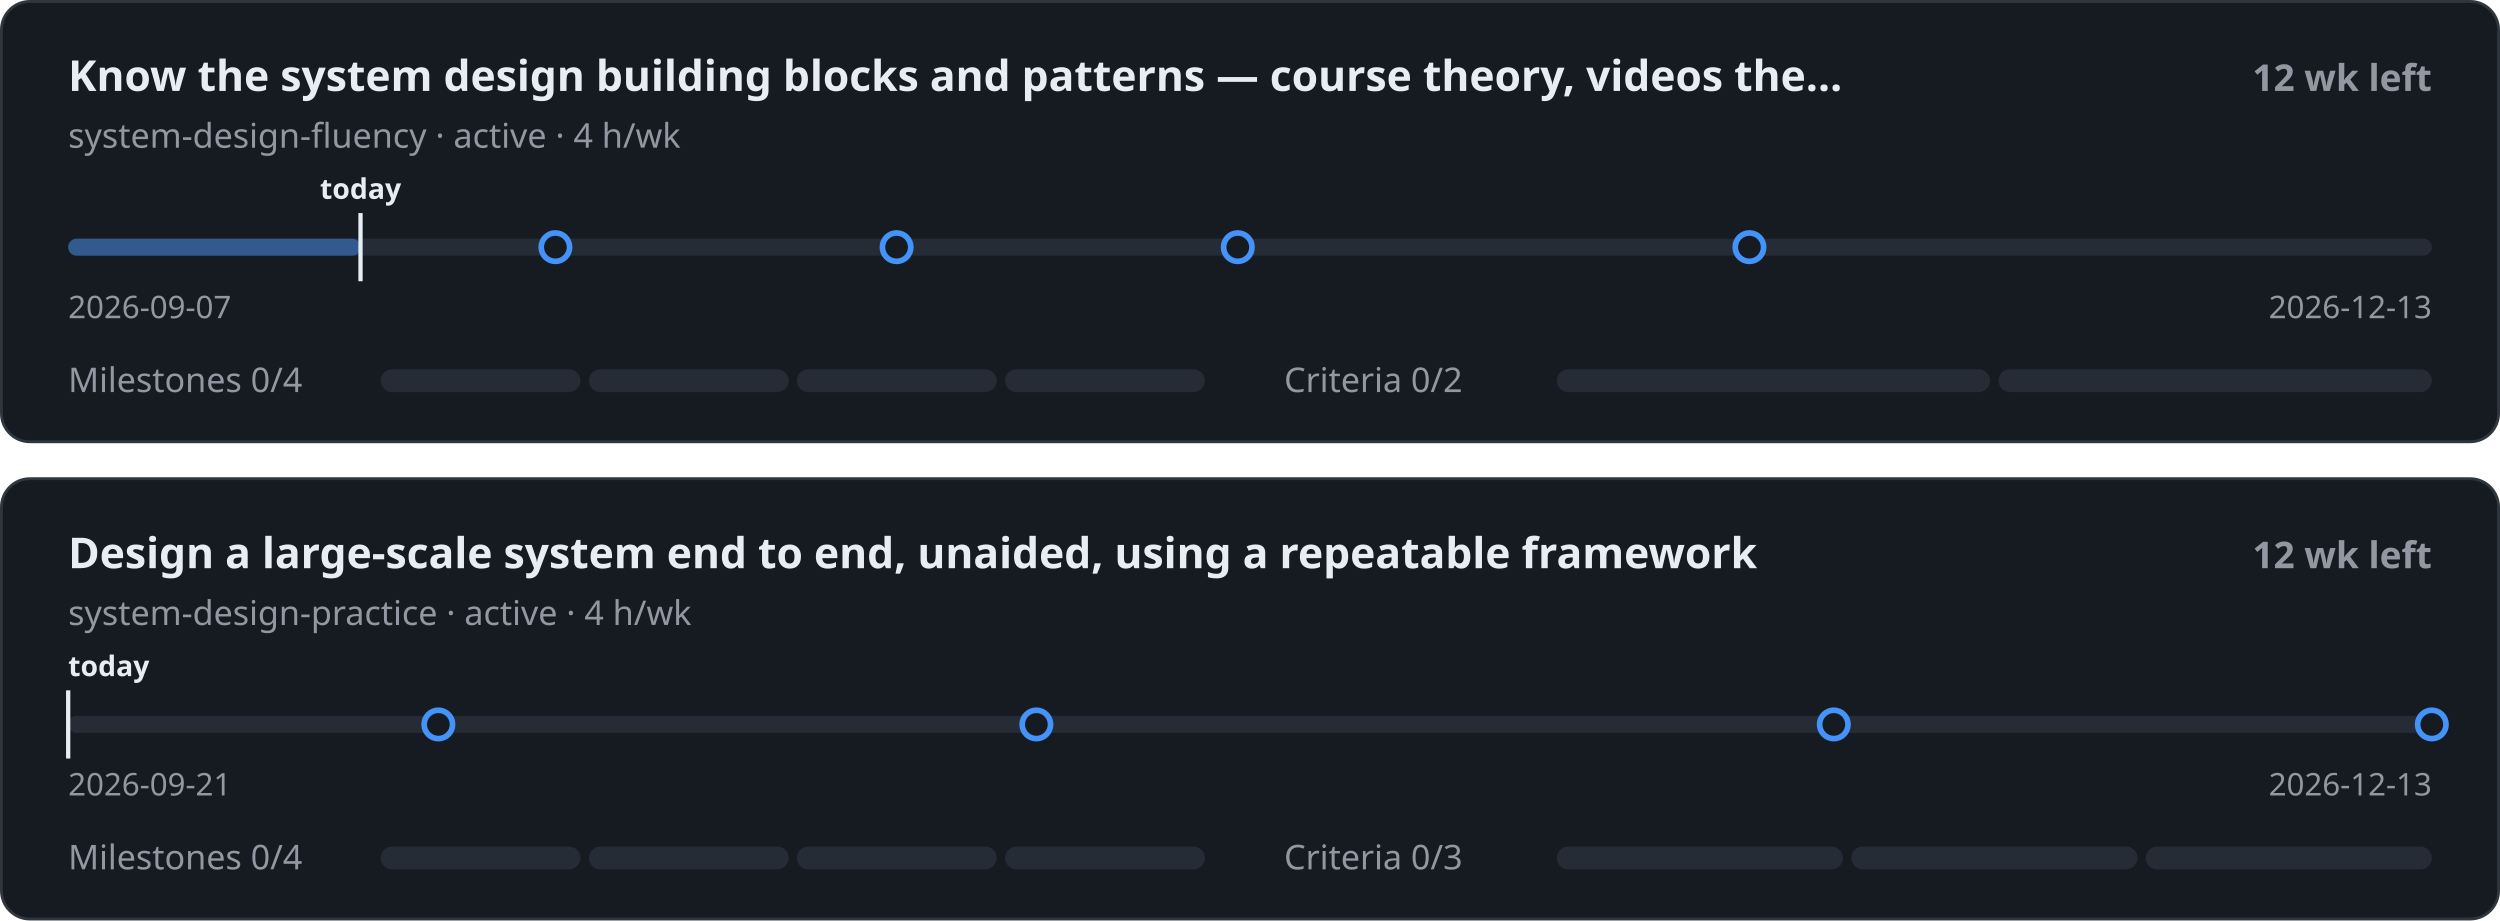
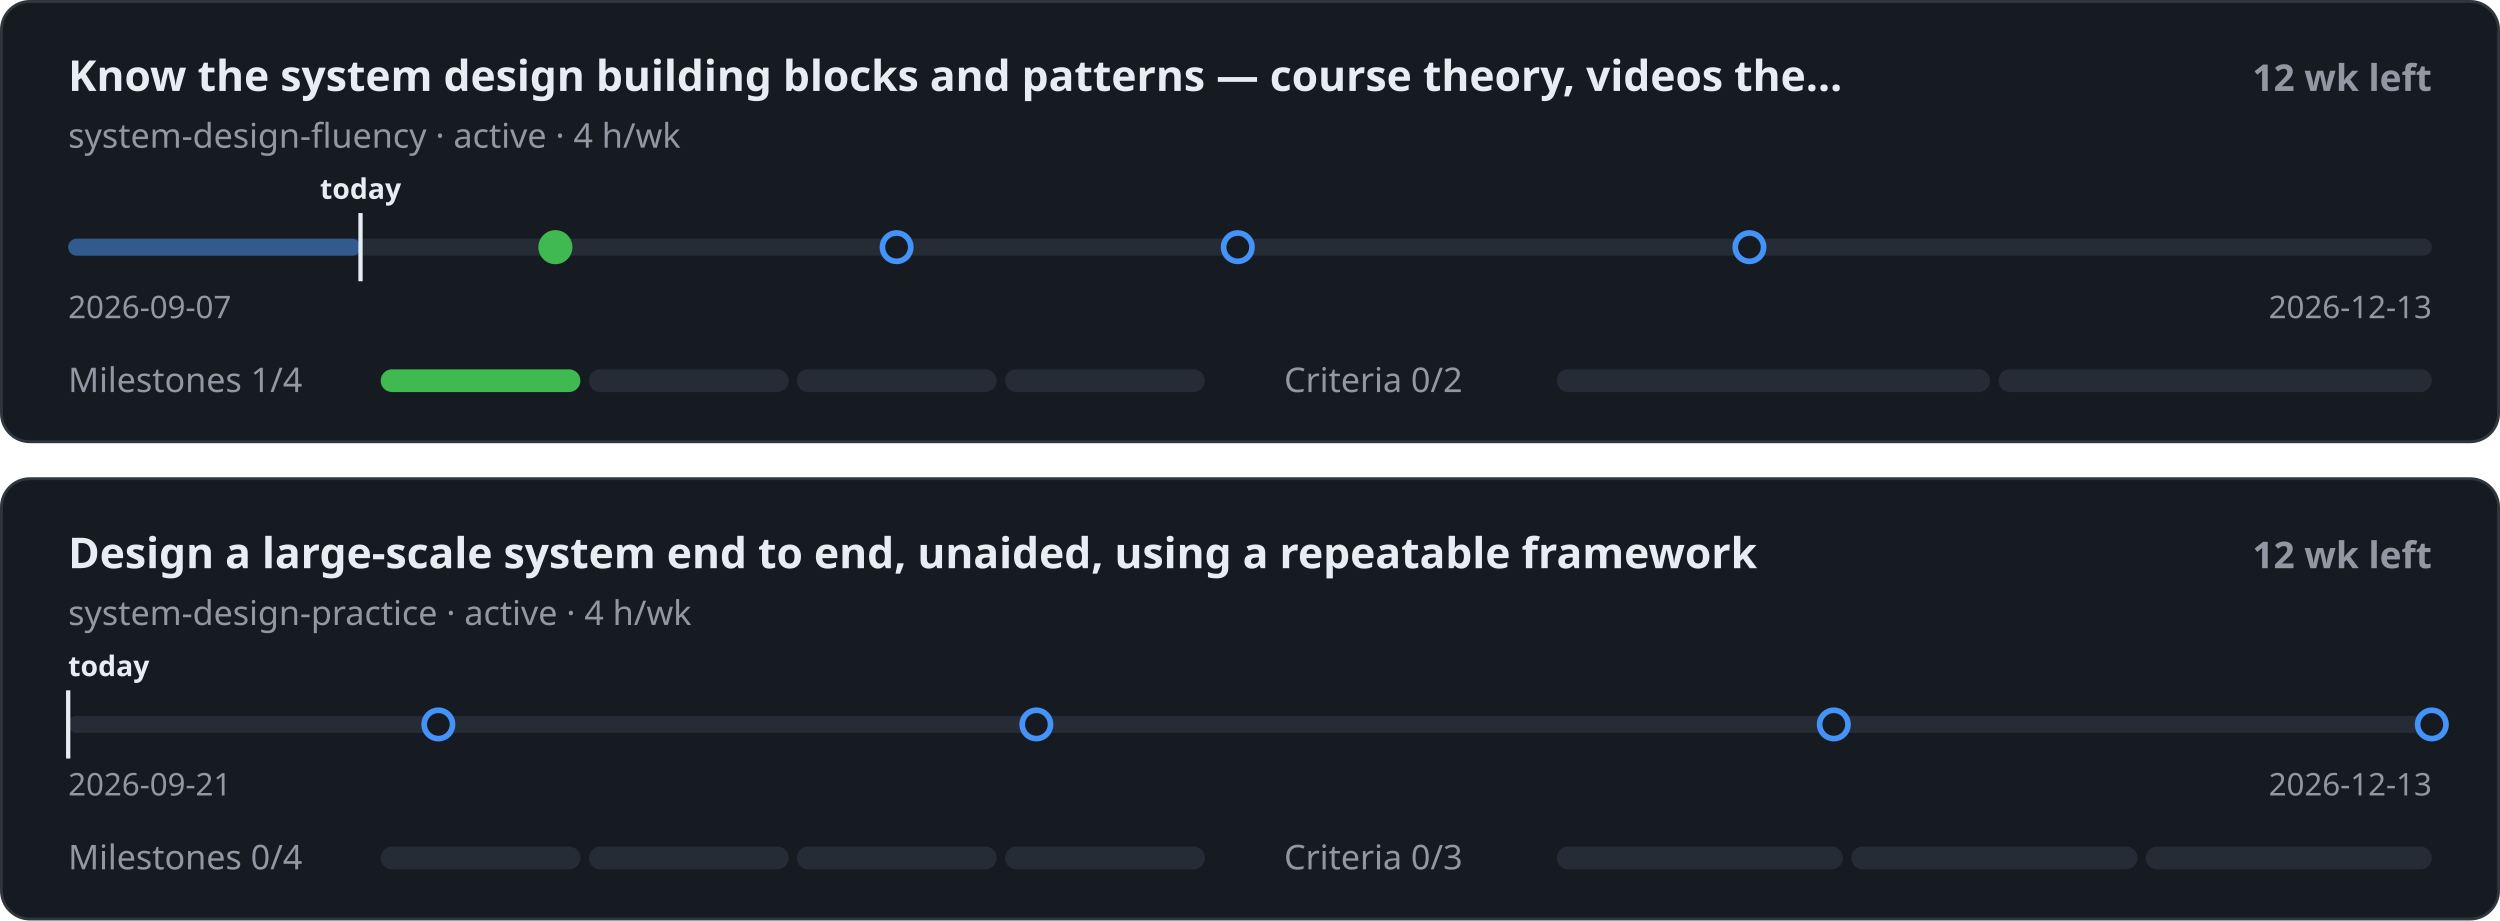
<svg xmlns="http://www.w3.org/2000/svg" width="880" height="324" viewBox="0 0 880 324" font-family="-apple-system, BlinkMacSystemFont, 'Segoe UI', 'Noto Sans', Helvetica, Arial, sans-serif">
  <rect x="0.5" y="0.5" width="879" height="155" rx="10" fill="#161b22" stroke="#30363d" />
  <text x="24" y="32" fill="#e6edf3" font-size="15" font-weight="600" text-anchor="start">Know the system design building blocks and patterns — course theory, videos the…</text>
  <text x="856" y="32" fill="#9198a1" font-size="13" font-weight="600" text-anchor="end">12 wk left</text>
  <text x="24" y="52" fill="#9198a1" font-size="12" font-weight="400" text-anchor="start">system-design-fluency · active · 4 h/wk</text>
  <rect x="24" y="84" width="832" height="6" rx="3" fill="#262c36" />
  <rect x="24" y="84" width="102.928" height="6" rx="3" fill="#4493f8" fill-opacity="0.45" />
  <line x1="126.9" y1="75" x2="126.9" y2="99" stroke="#e6edf3" stroke-width="1.5" />
  <text x="126.928" y="70" fill="#e6edf3" font-size="10" font-weight="600" text-anchor="middle">today</text>
-   <circle cx="195.5" cy="87" r="5" fill="#161b22" stroke="#4493f8" stroke-width="2" />
+   <circle cx="195.5" cy="87" r="6" fill="#3fb950" />
  <circle cx="315.6" cy="87" r="5" fill="#161b22" stroke="#4493f8" stroke-width="2" />
  <circle cx="435.7" cy="87" r="5" fill="#161b22" stroke="#4493f8" stroke-width="2" />
  <circle cx="615.8" cy="87" r="5" fill="#161b22" stroke="#4493f8" stroke-width="2" />
  <text x="24" y="112" fill="#9198a1" font-size="11" font-weight="400" text-anchor="start">2026-09-07</text>
  <text x="856" y="112" fill="#9198a1" font-size="11" font-weight="400" text-anchor="end">2026-12-13</text>
-   <text x="24" y="138" fill="#9198a1" font-size="12" font-weight="400" text-anchor="start">Milestones 0/4</text>
-   <rect x="134.0" y="130" width="70.3" height="8" rx="4" fill="#262c36" />
+   <text x="24" y="138" fill="#9198a1" font-size="12" font-weight="400" text-anchor="start">Milestones 1/4</text>
+   <rect x="134.0" y="130" width="70.3" height="8" rx="4" fill="#3fb950" />
  <rect x="207.3" y="130" width="70.3" height="8" rx="4" fill="#262c36" />
  <rect x="280.5" y="130" width="70.3" height="8" rx="4" fill="#262c36" />
  <rect x="353.8" y="130" width="70.3" height="8" rx="4" fill="#262c36" />
  <text x="452" y="138" fill="#9198a1" font-size="12" font-weight="400" text-anchor="start">Criteria 0/2</text>
  <rect x="548.0" y="130" width="152.5" height="8" rx="4" fill="#262c36" />
  <rect x="703.5" y="130" width="152.5" height="8" rx="4" fill="#262c36" />
  <rect x="0.5" y="168.5" width="879" height="155" rx="10" fill="#161b22" stroke="#30363d" />
  <text x="24" y="200" fill="#e6edf3" font-size="15" font-weight="600" text-anchor="start">Design a large-scale system end to end, unaided, using a repeatable framework</text>
  <text x="856" y="200" fill="#9198a1" font-size="13" font-weight="600" text-anchor="end">12 wk left</text>
  <text x="24" y="220" fill="#9198a1" font-size="12" font-weight="400" text-anchor="start">system-design-practice · active · 4 h/wk</text>
  <rect x="24" y="252" width="832" height="6" rx="3" fill="#262c36" />
  <rect x="24" y="252" width="0" height="6" rx="3" fill="#4493f8" fill-opacity="0.45" />
  <line x1="24.0" y1="243" x2="24.0" y2="267" stroke="#e6edf3" stroke-width="1.5" />
  <text x="24" y="238" fill="#e6edf3" font-size="10" font-weight="600" text-anchor="start">today</text>
  <circle cx="154.3" cy="255" r="5" fill="#161b22" stroke="#4493f8" stroke-width="2" />
  <circle cx="364.8" cy="255" r="5" fill="#161b22" stroke="#4493f8" stroke-width="2" />
  <circle cx="645.5" cy="255" r="5" fill="#161b22" stroke="#4493f8" stroke-width="2" />
  <circle cx="856.0" cy="255" r="5" fill="#161b22" stroke="#4493f8" stroke-width="2" />
  <text x="24" y="280" fill="#9198a1" font-size="11" font-weight="400" text-anchor="start">2026-09-21</text>
  <text x="856" y="280" fill="#9198a1" font-size="11" font-weight="400" text-anchor="end">2026-12-13</text>
  <text x="24" y="306" fill="#9198a1" font-size="12" font-weight="400" text-anchor="start">Milestones 0/4</text>
  <rect x="134.0" y="298" width="70.3" height="8" rx="4" fill="#262c36" />
  <rect x="207.3" y="298" width="70.3" height="8" rx="4" fill="#262c36" />
  <rect x="280.5" y="298" width="70.3" height="8" rx="4" fill="#262c36" />
  <rect x="353.8" y="298" width="70.3" height="8" rx="4" fill="#262c36" />
  <text x="452" y="306" fill="#9198a1" font-size="12" font-weight="400" text-anchor="start">Criteria 0/3</text>
  <rect x="548.0" y="298" width="100.7" height="8" rx="4" fill="#262c36" />
  <rect x="651.7" y="298" width="100.7" height="8" rx="4" fill="#262c36" />
  <rect x="755.3" y="298" width="100.7" height="8" rx="4" fill="#262c36" />
</svg>
